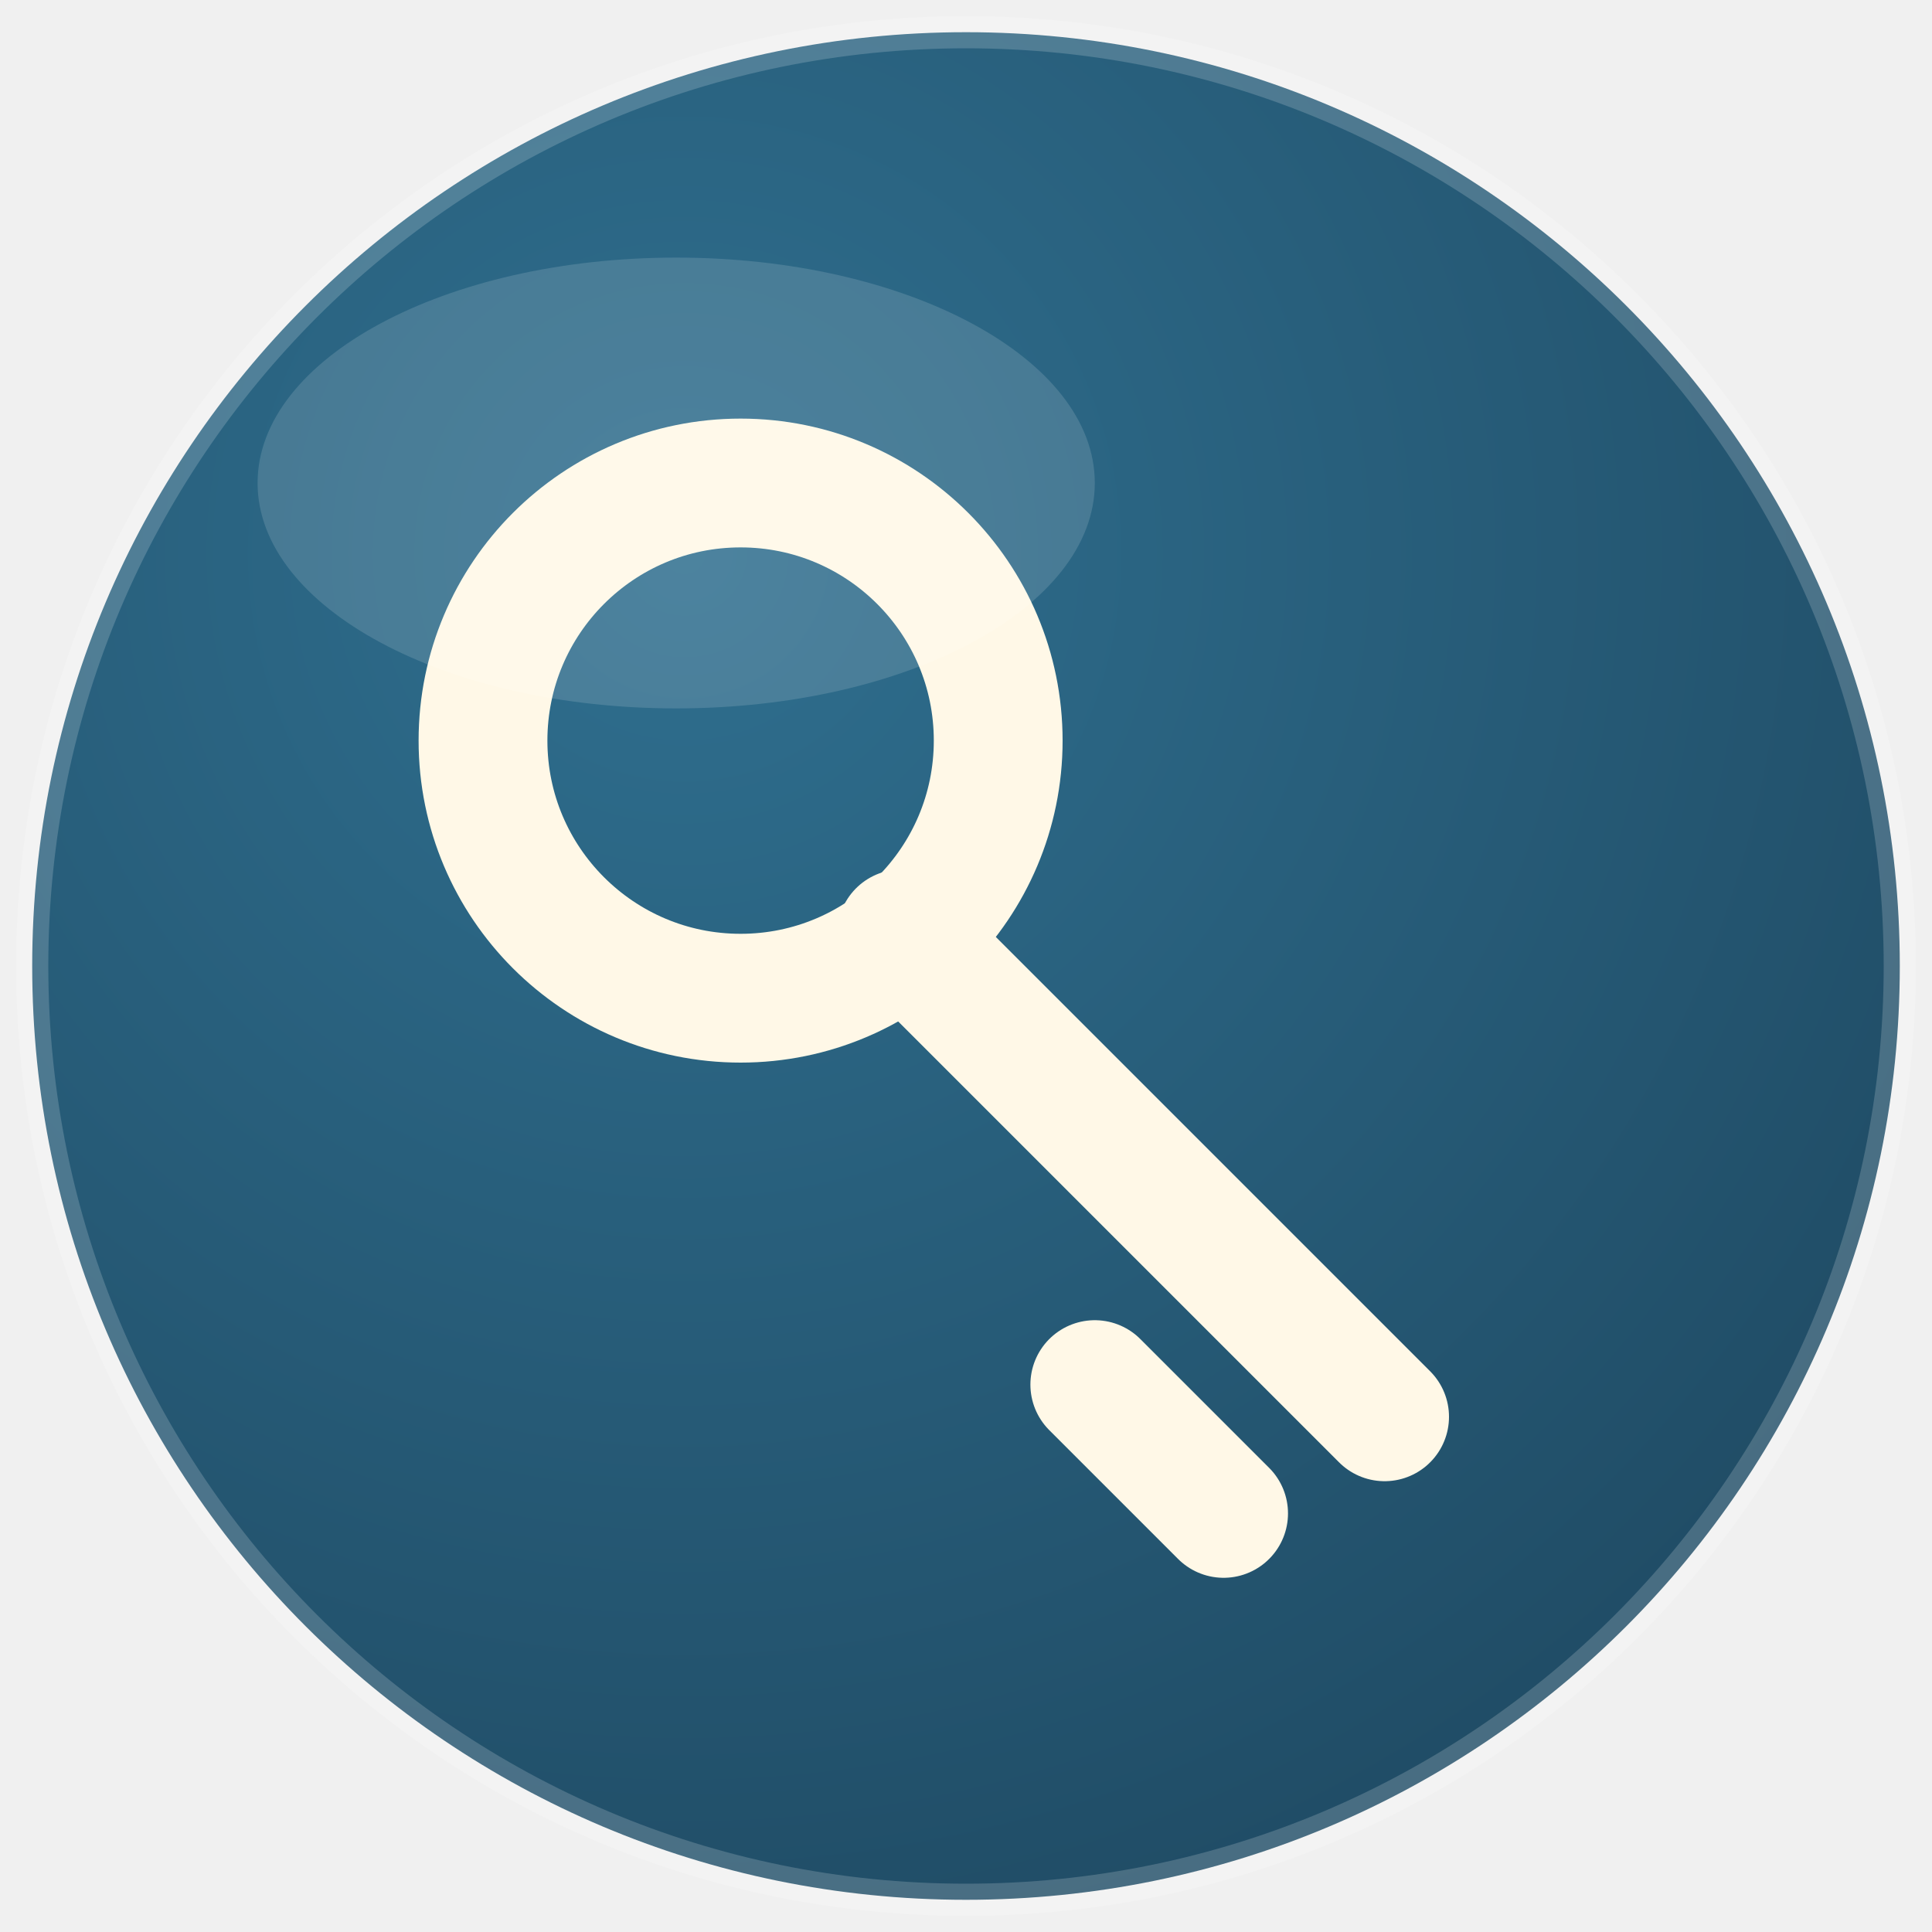
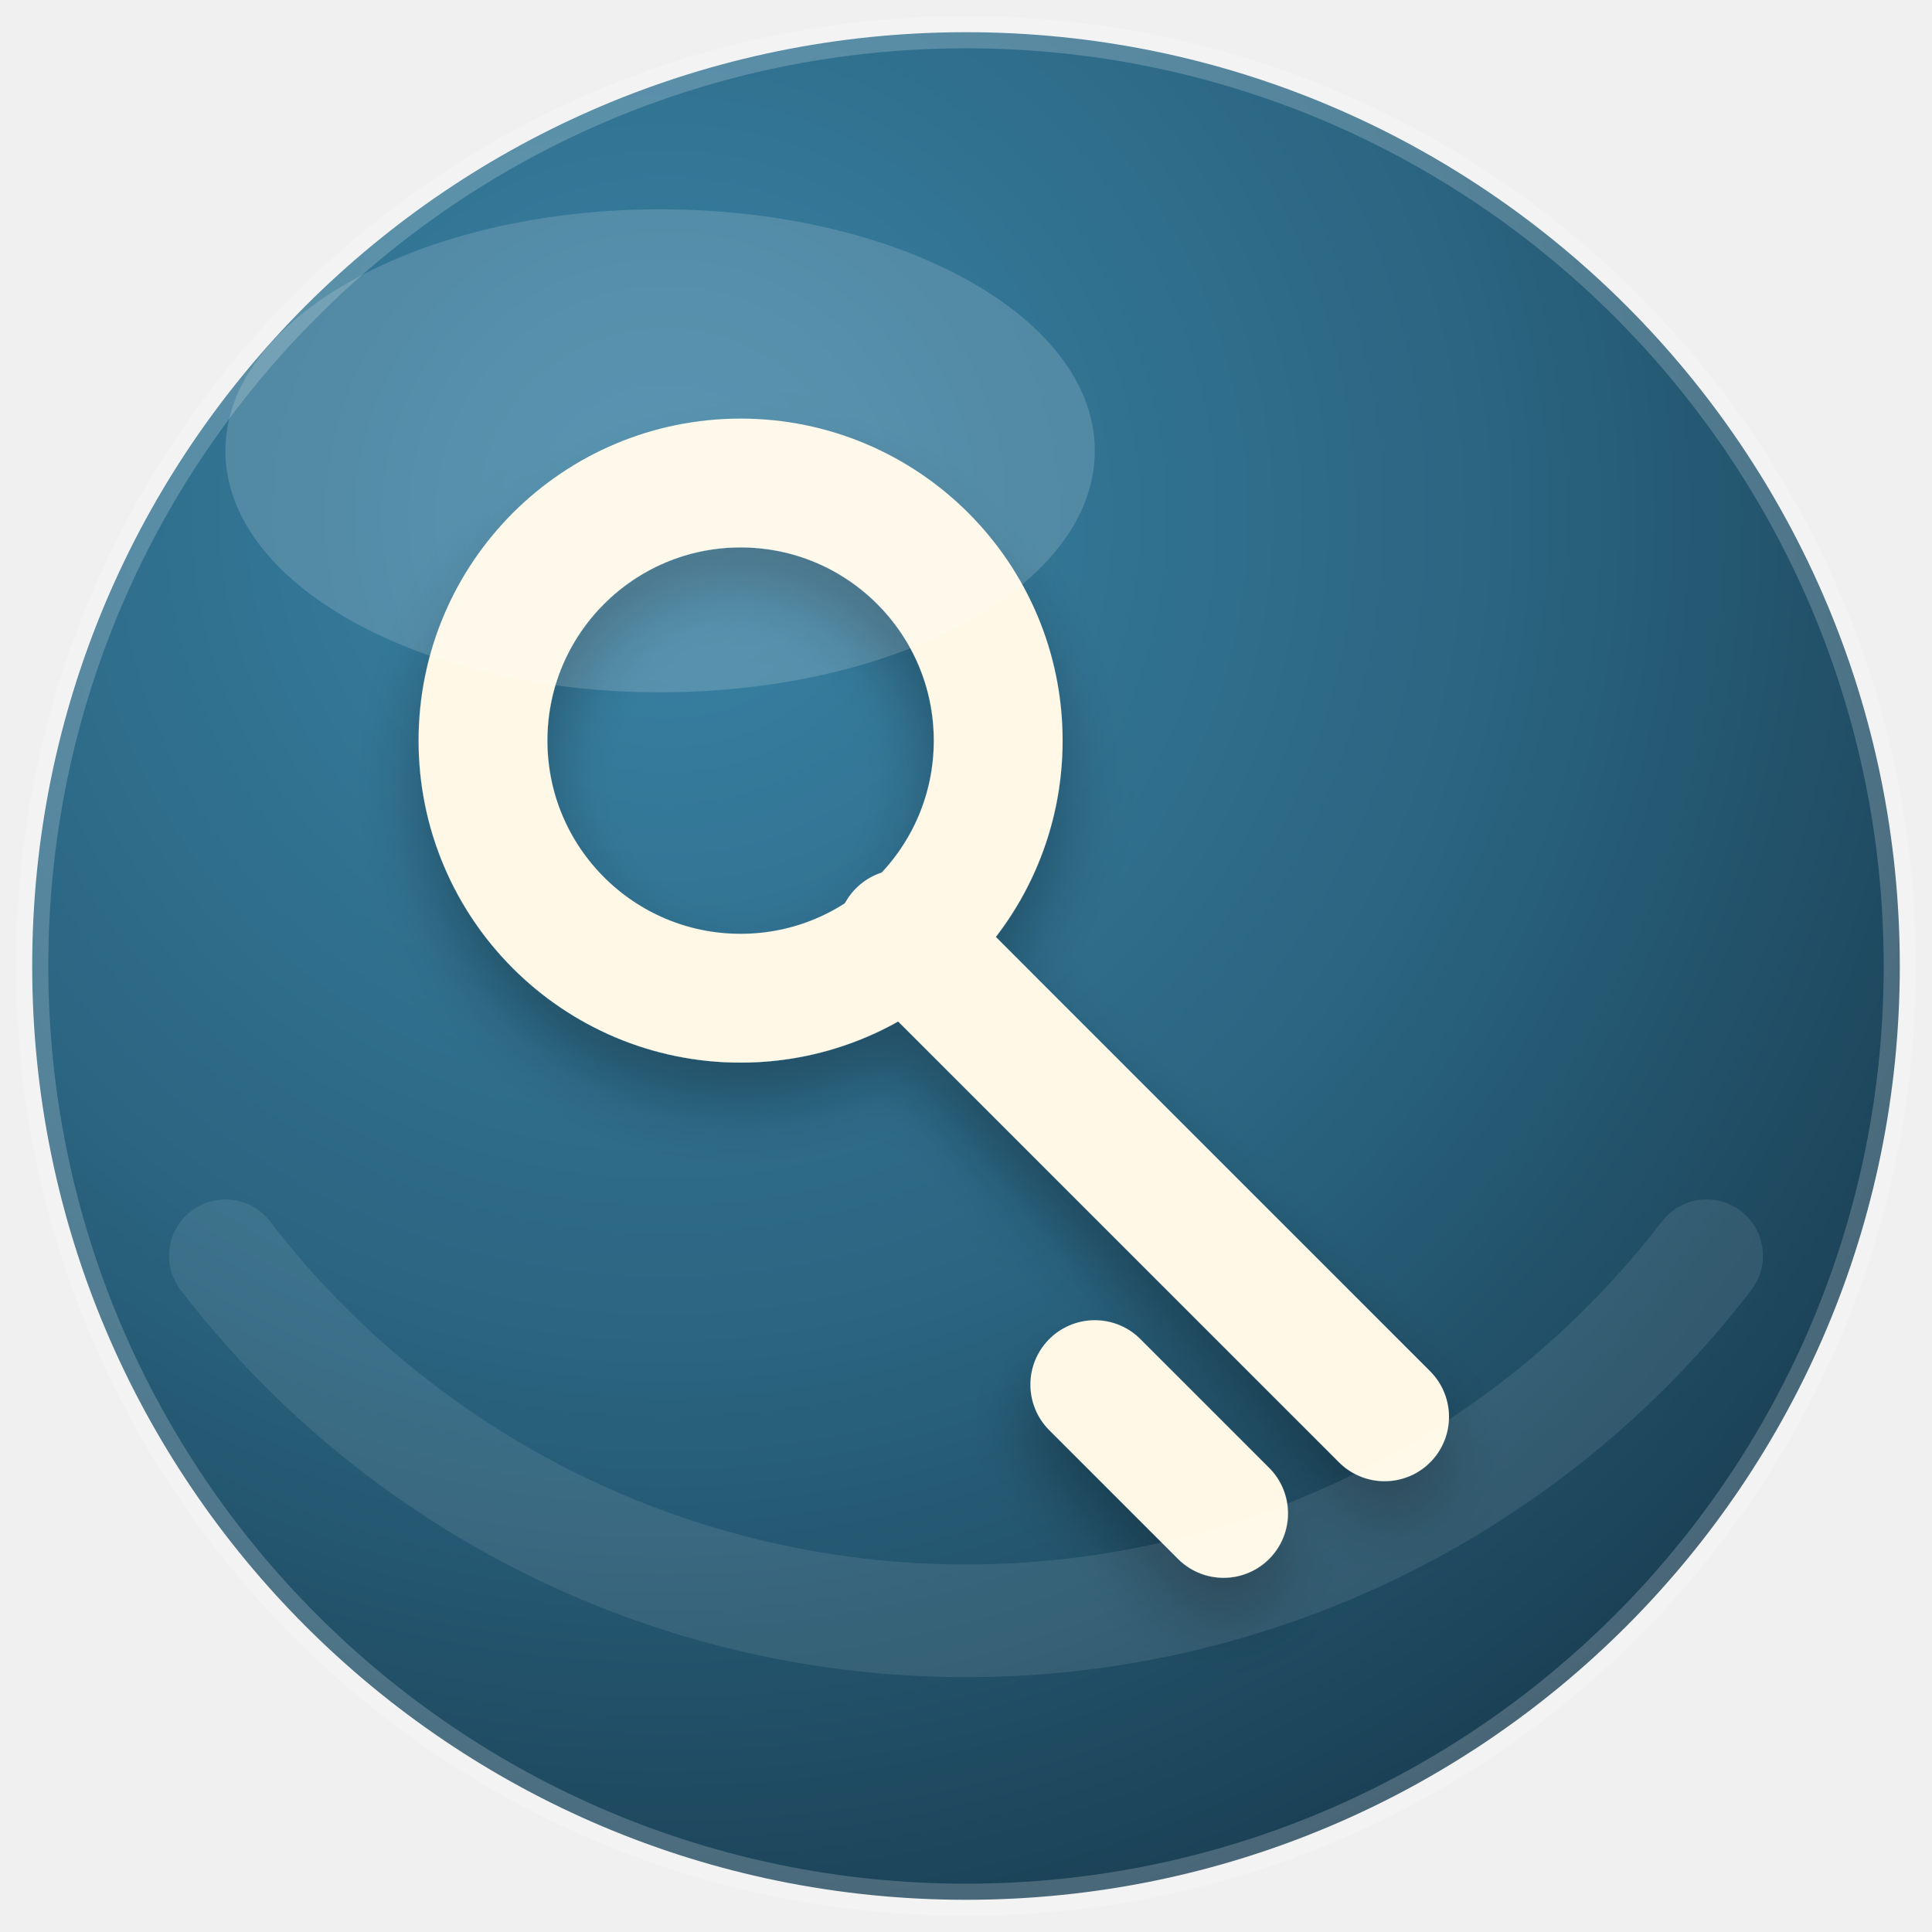
<svg xmlns="http://www.w3.org/2000/svg" viewBox="0 0 120 120" width="120" height="120" role="img" aria-label="Ключ">
  <defs>
-     <radialGradient id="ф" cx="35%" cy="28%" r="82%">
-       <stop offset="0%" stop-color="#2f6f8f" />
-       <stop offset="100%" stop-color="#1f4a63" />
+     <radialGradient id="ф" cx="34%" cy="26%" r="86%">
+       <stop offset="0%" stop-color="#3a83a6" />
+       <stop offset="52%" stop-color="#2a6480" />
+       <stop offset="100%" stop-color="#17384b" />
    </radialGradient>
+     <filter id="т" x="-20%" y="-20%" width="140%" height="140%">
+       <feDropShadow dx="0" dy="2.5" stdDeviation="2" flood-color="#000000" flood-opacity="0.28" />
+     </filter>
  </defs>
  <circle cx="60" cy="60" r="58" fill="url(#ф)" />
-   <circle cx="46" cy="46" r="16" fill="none" stroke="#fff8e7" stroke-width="8" />
-   <path d="M56 58l30 30M76 78l10 10M68 86l8 8" stroke="#fff8e7" stroke-width="8" stroke-linecap="round" />
-   <ellipse cx="42" cy="30" rx="26" ry="14" fill="#ffffff" opacity=".14" />
-   <circle cx="60" cy="60" r="58" fill="none" stroke="#ffffff" stroke-opacity=".18" stroke-width="2" />
+   <g filter="url(#т)">
+     <circle cx="46" cy="46" r="16" fill="none" stroke="#fff8e7" stroke-width="8" />
+     <path d="M56 58l30 30M76 78l10 10M68 86l8 8" stroke="#fff8e7" stroke-width="8" stroke-linecap="round" />
+   </g>
+   <ellipse cx="41" cy="28" rx="27" ry="15" fill="#ffffff" opacity=".16" />
+   <path d="M14 78a58 58 0 0092 0" fill="none" stroke="#ffffff" stroke-opacity=".09" stroke-width="7" stroke-linecap="round" />
+   <circle cx="60" cy="60" r="58" fill="none" stroke="#ffffff" stroke-opacity=".20" stroke-width="2" />
</svg>
